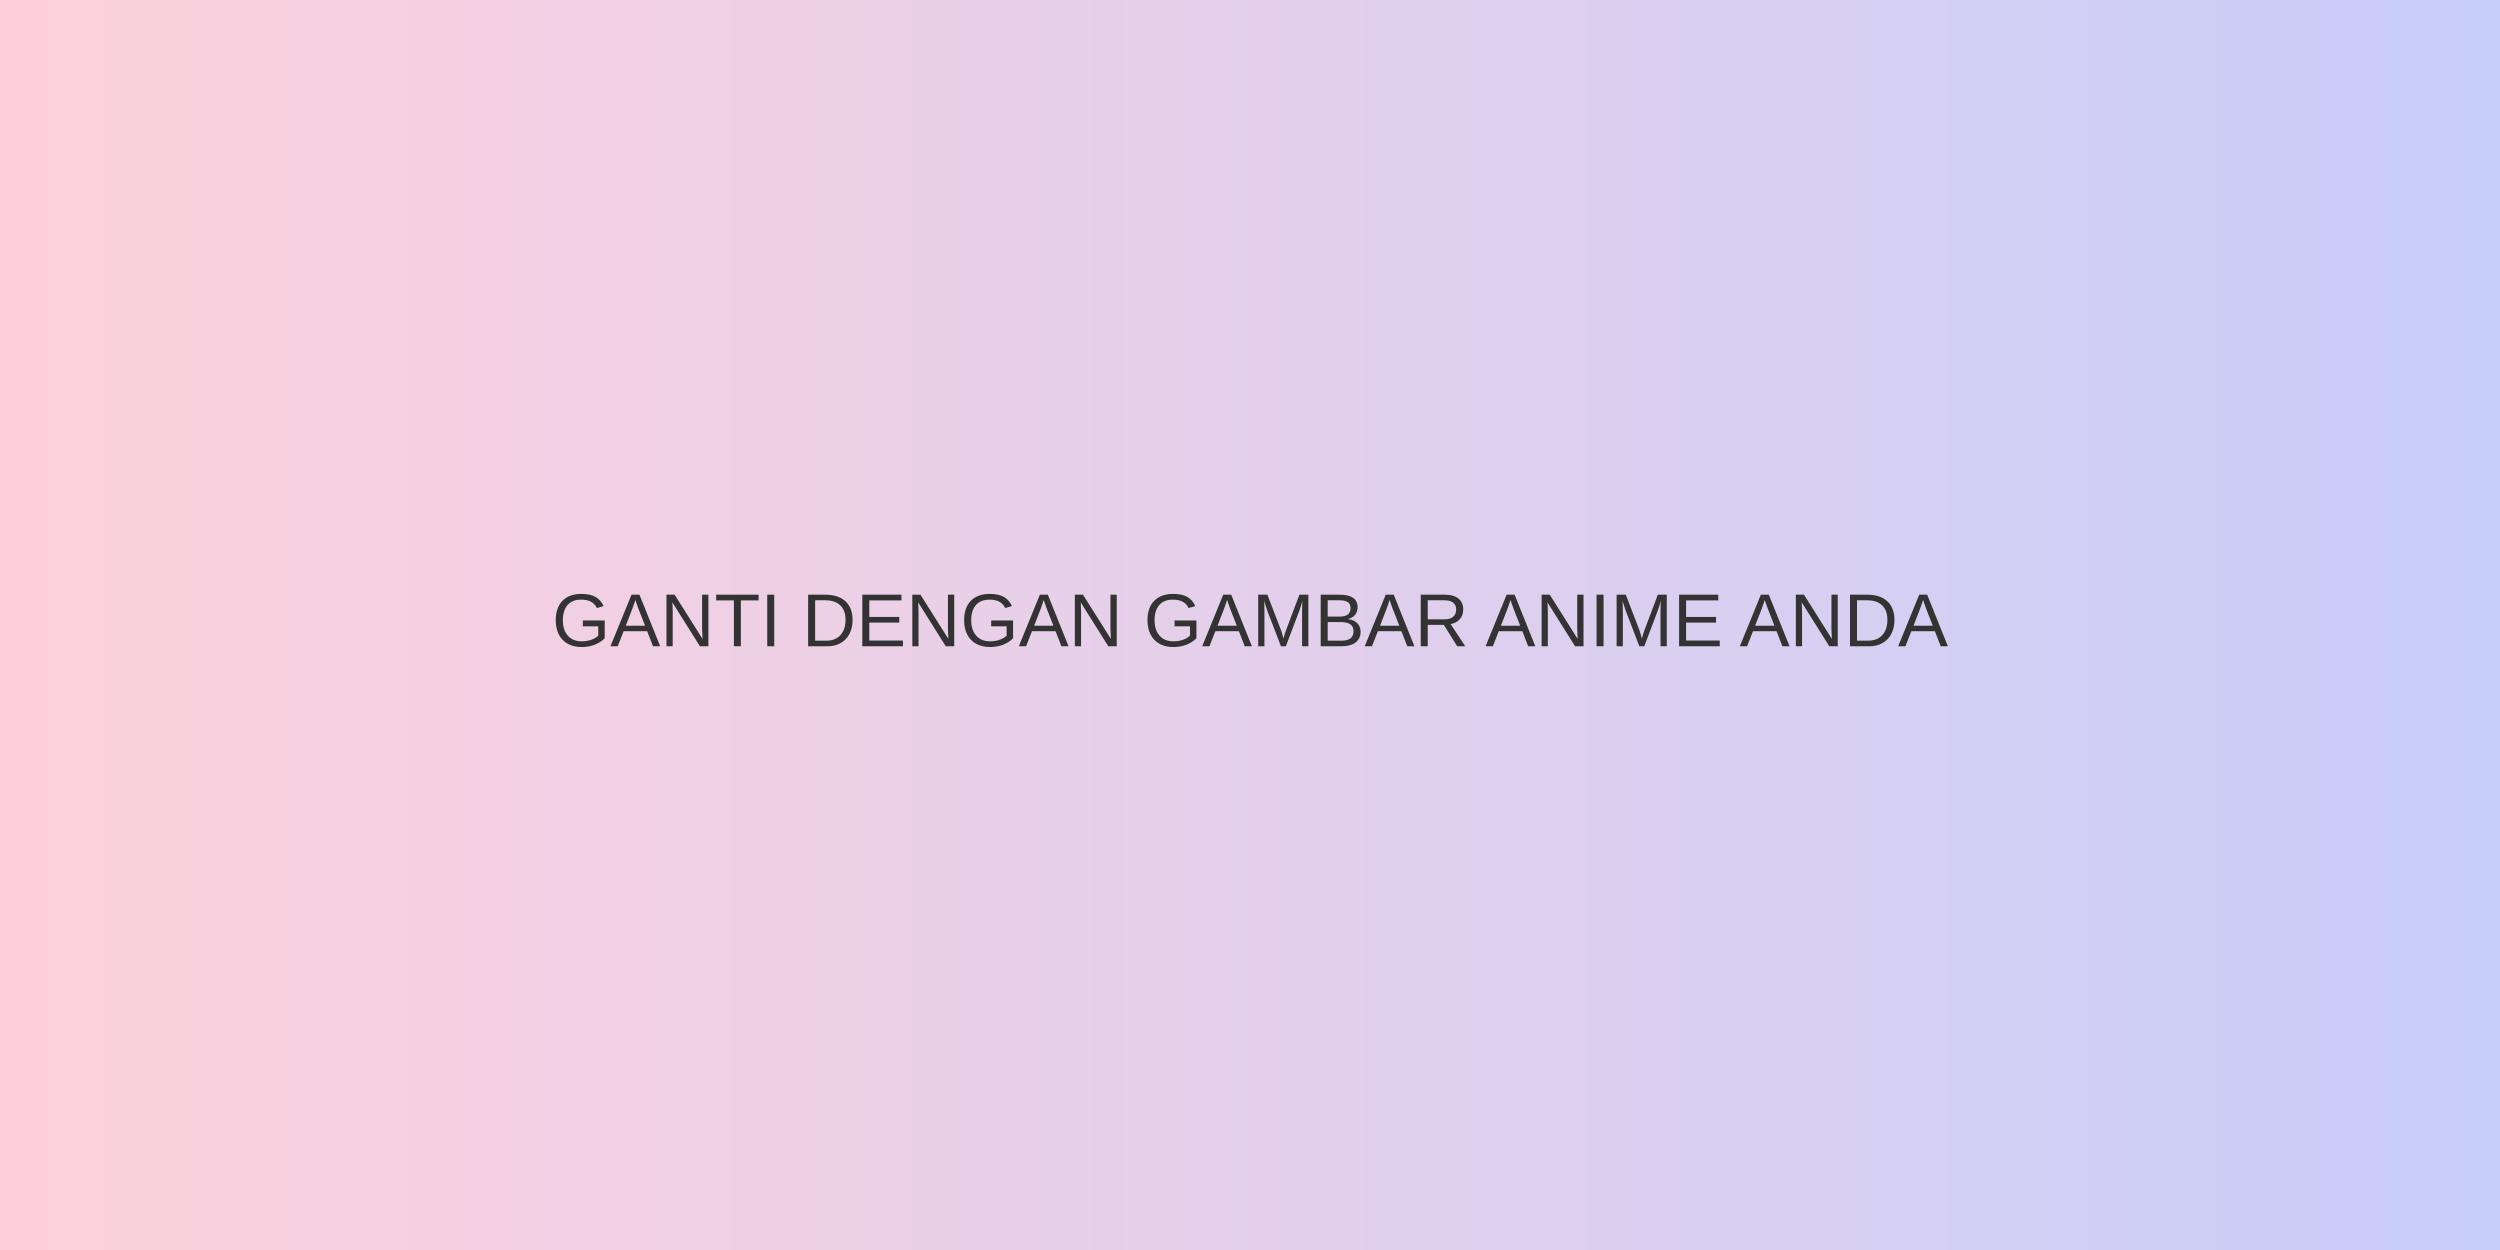
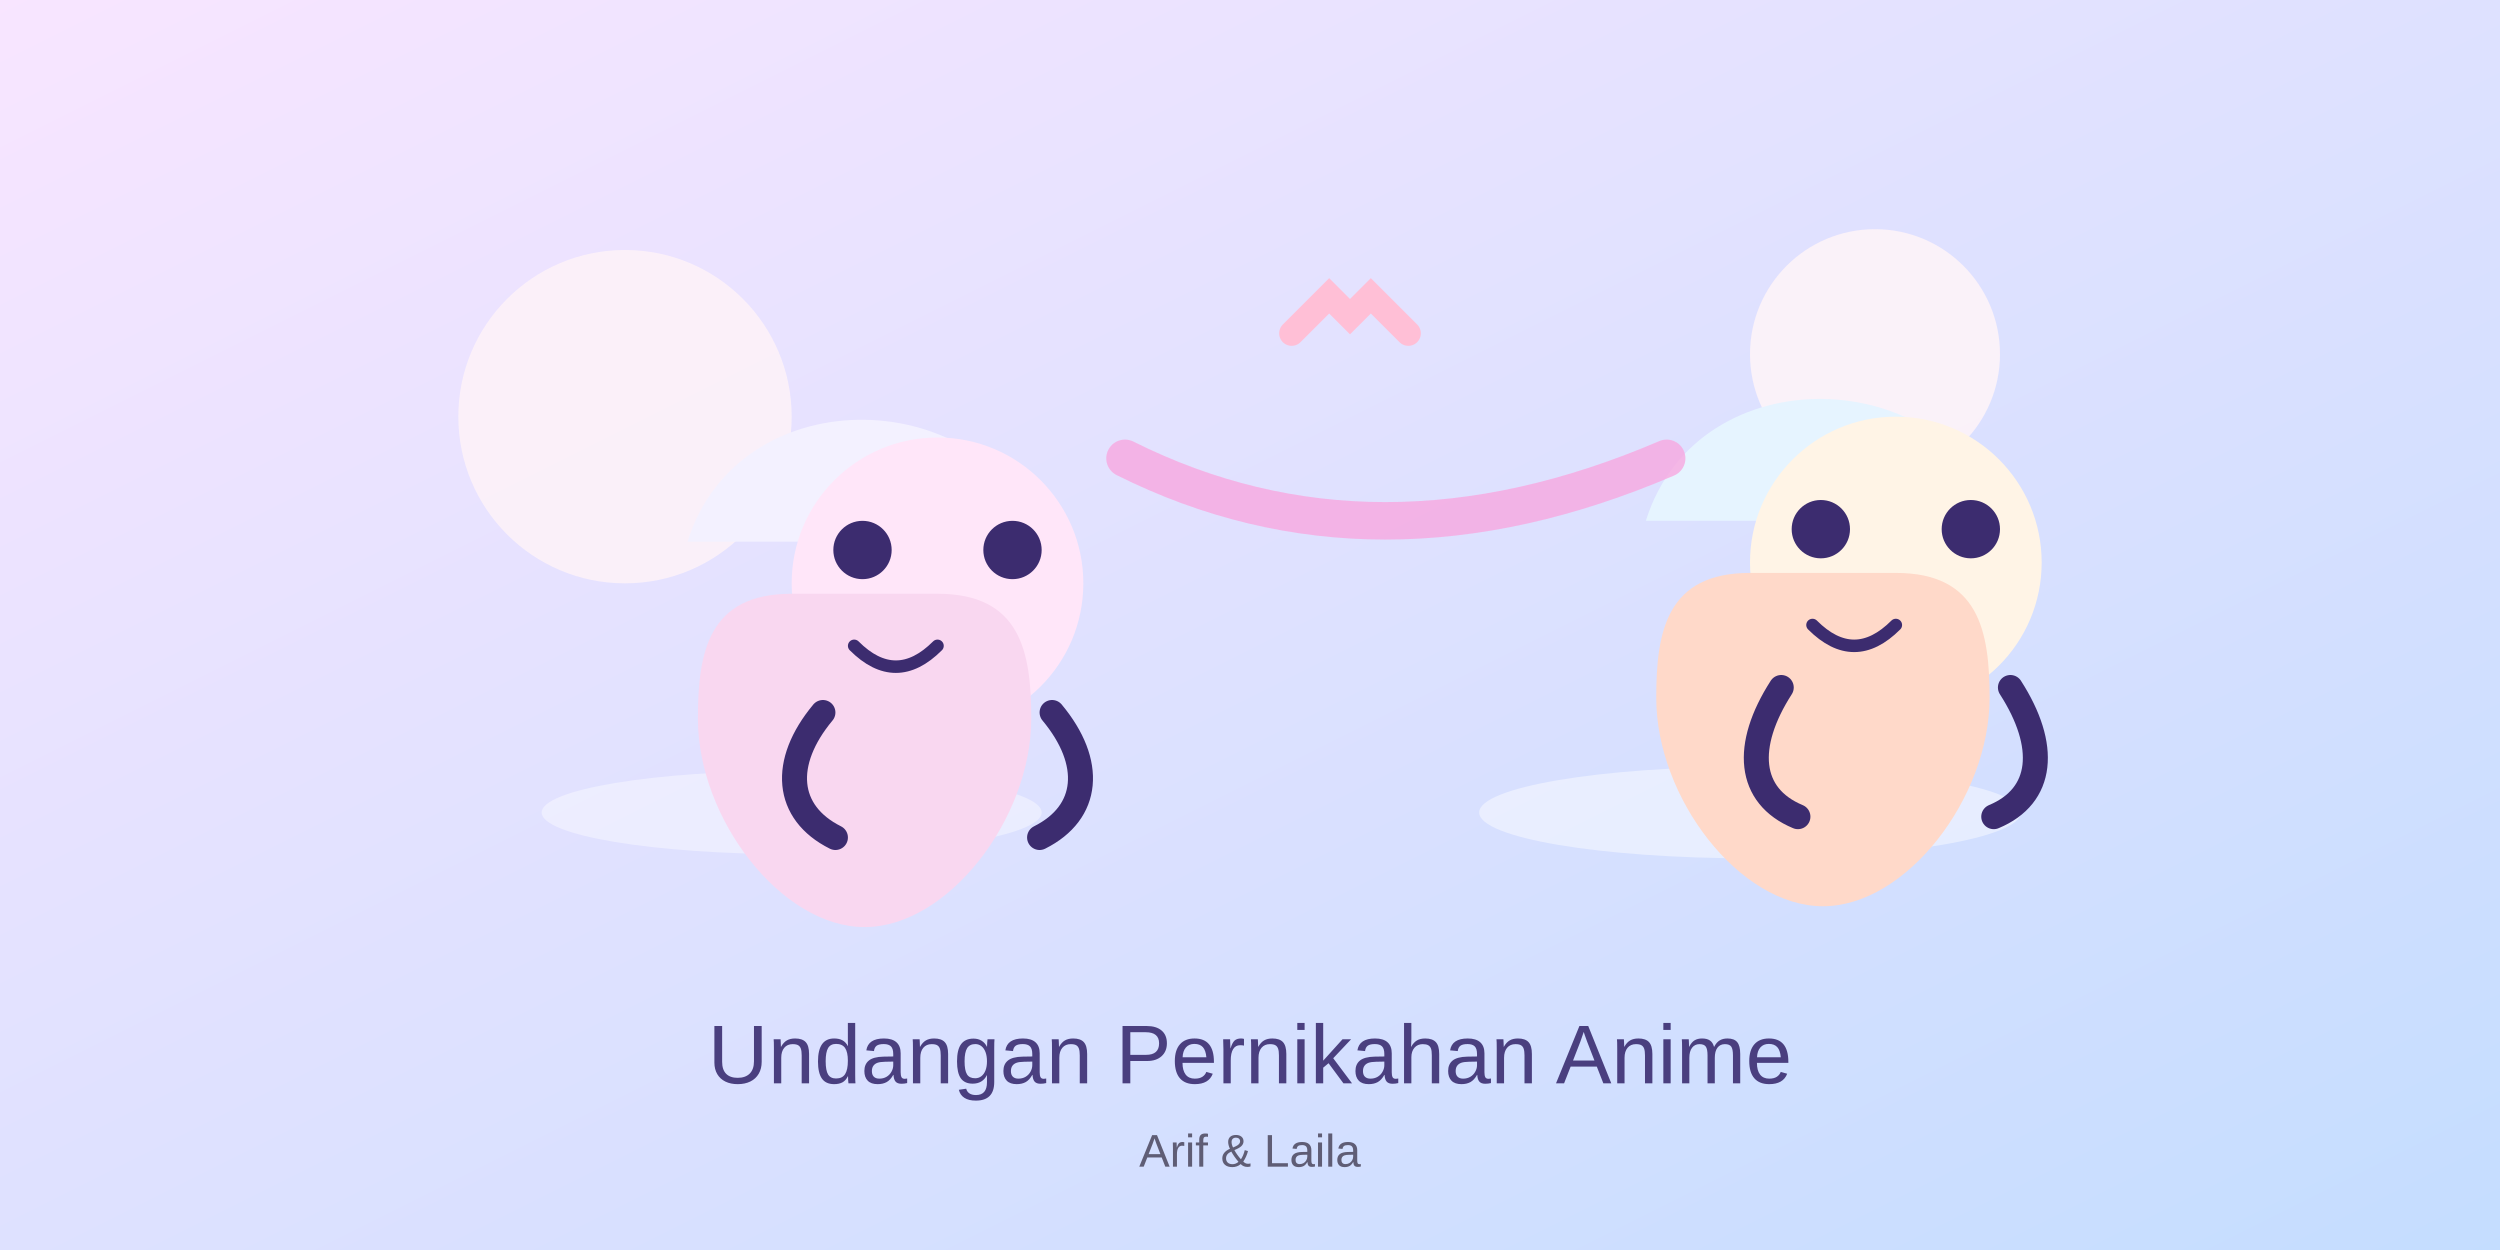
<svg xmlns="http://www.w3.org/2000/svg" width="1200" height="600" viewBox="0 0 1200 600">
  <defs>
-     <linearGradient id="g" x1="0" x2="1">
-       <stop offset="0" stop-color="#ffd1dc" />
-       <stop offset="1" stop-color="#c7cefa" />
+     <linearGradient id="sky" x1="0" x2="1" y1="0" y2="1">
+       <stop offset="0" stop-color="#f8e5ff" />
+       <stop offset="1" stop-color="#c4ddff" />
+     </linearGradient>
+     <linearGradient id="hair" x1="0" x2="1" y1="0" y2="1">
+       <stop offset="0" stop-color="#6b3fff" />
+       <stop offset="1" stop-color="#b089ff" />
    </linearGradient>
  </defs>
-   <rect width="1200" height="600" fill="url(#g)" />
-   <text x="50%" y="50%" font-family="Arial, Helvetica, sans-serif" font-size="36" fill="#333" dominant-baseline="middle" text-anchor="middle">
-     GANTI DENGAN GAMBAR ANIME ANDA
-   </text>
+   <rect width="1200" height="600" fill="url(#sky)" />
+   <circle cx="300" cy="200" r="80" fill="#fff4f8" opacity="0.8" />
+   <circle cx="900" cy="170" r="60" fill="#fff4f8" opacity="0.85" />
+   <g transform="translate(160 170)">
+     <ellipse cx="220" cy="220" rx="120" ry="20" fill="#ffffff" opacity="0.4" />
+     <path d="M170 90 c25 -80 145 -76 170 0" fill="#f3f1ff" />
+     <circle cx="290" cy="110" r="70" fill="#ffe6f9" />
+     <path d="M220 115 c-40 0 -45 28 -45 60 c0 48 40 100 80 100 c40 0 80 -52 80 -100 c0 -32 -5 -60 -45 -60" fill="#f9d7f0" />
+     <circle cx="254" cy="94" r="14" fill="#3c2c6f" />
+     <circle cx="326" cy="94" r="14" fill="#3c2c6f" />
+     <path d="M250 140 q20 20 40 0" stroke="#3c2c6f" stroke-width="6" fill="none" stroke-linecap="round" />
+     <path d="M235 172 c-20 24 -18 48 6 60" stroke="#3c2c6f" stroke-width="12" fill="none" stroke-linecap="round" />
+     <path d="M345 172 c20 24 18 48 -6 60" stroke="#3c2c6f" stroke-width="12" fill="none" stroke-linecap="round" />
+   </g>
+   <g transform="translate(620 160)">
+     <ellipse cx="220" cy="230" rx="130" ry="22" fill="#ffffff" opacity="0.45" />
+     <path d="M170 90 c25 -80 145 -76 170 0" fill="#e6f4ff" />
+     <circle cx="290" cy="110" r="70" fill="#fff4e6" />
+     <path d="M220 115 c-40 0 -45 28 -45 60 c0 48 40 100 80 100 c40 0 80 -52 80 -100 c0 -32 -5 -60 -45 -60" fill="#ffd9c9" />
+     <circle cx="254" cy="94" r="14" fill="#3c2c6f" />
+     <circle cx="326" cy="94" r="14" fill="#3c2c6f" />
+     <path d="M250 140 q20 20 40 0" stroke="#3c2c6f" stroke-width="6" fill="none" stroke-linecap="round" />
+     <path d="M235 170 c-18 28 -16 52 8 62" stroke="#3c2c6f" stroke-width="12" fill="none" stroke-linecap="round" />
+     <path d="M345 170 c18 28 16 52 -8 62" stroke="#3c2c6f" stroke-width="12" fill="none" stroke-linecap="round" />
+   </g>
+   <path d="M540 220 q120 60 260 0" stroke="#f8a8e0" stroke-width="18" fill="none" stroke-linecap="round" opacity="0.8" />
+   <path d="M620 160 l18 -18 l10 10 l10 -10 l18 18" stroke="#ffbfd6" stroke-width="12" fill="none" stroke-linecap="round" />
+   <text x="600" y="520" font-family="Poppins, Arial, sans-serif" font-size="40" fill="#4a3f7f" text-anchor="middle">Undangan Pernikahan Anime</text>
+   <text x="600" y="560" font-family="Poppins, Arial, sans-serif" font-size="22" fill="#5f5d75" text-anchor="middle">Arif &amp; Laila</text>
</svg>
